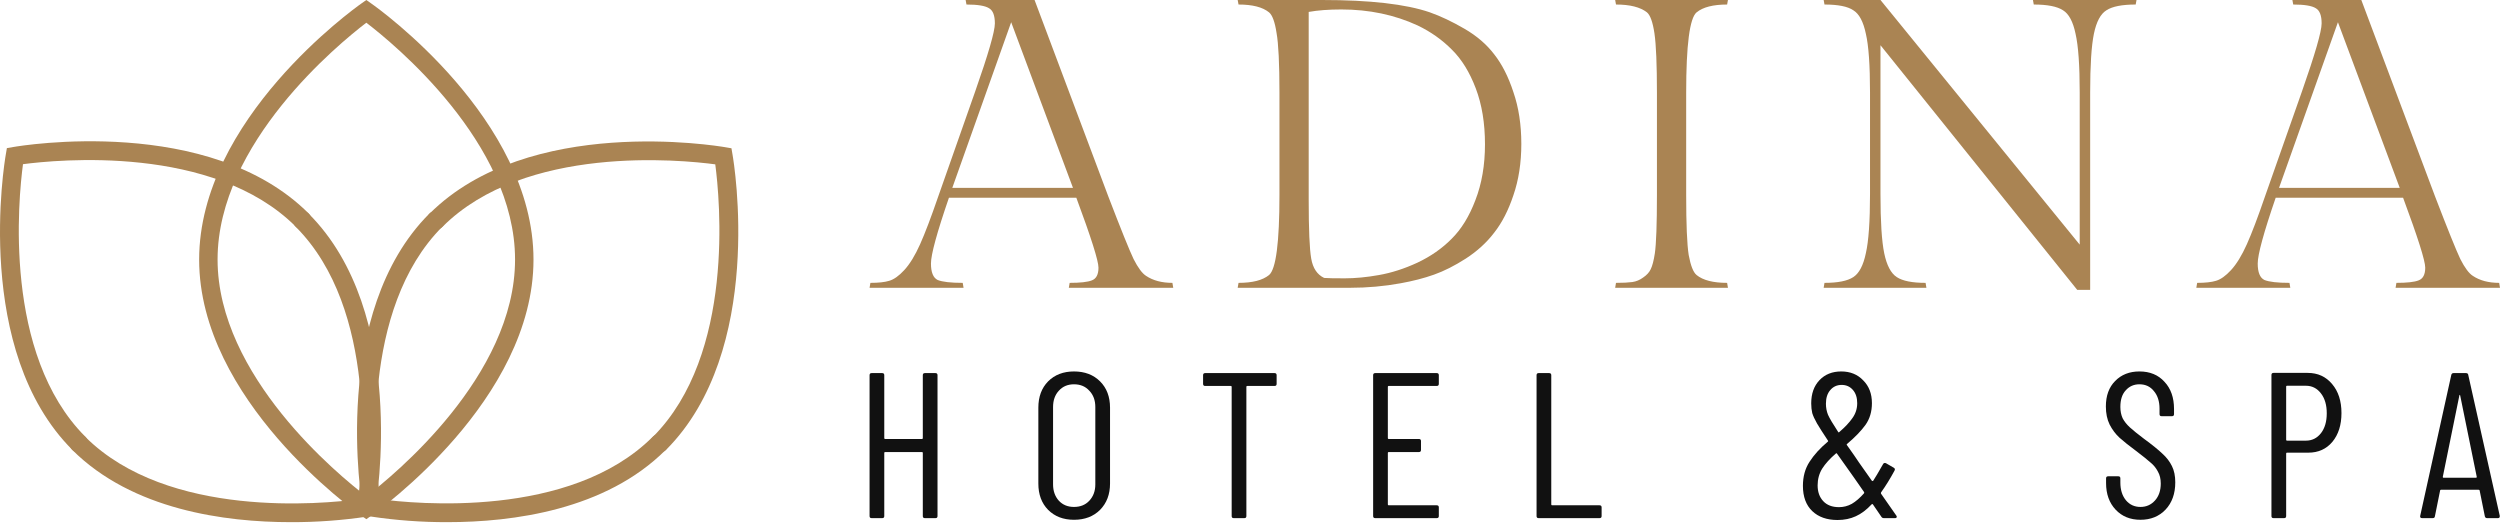
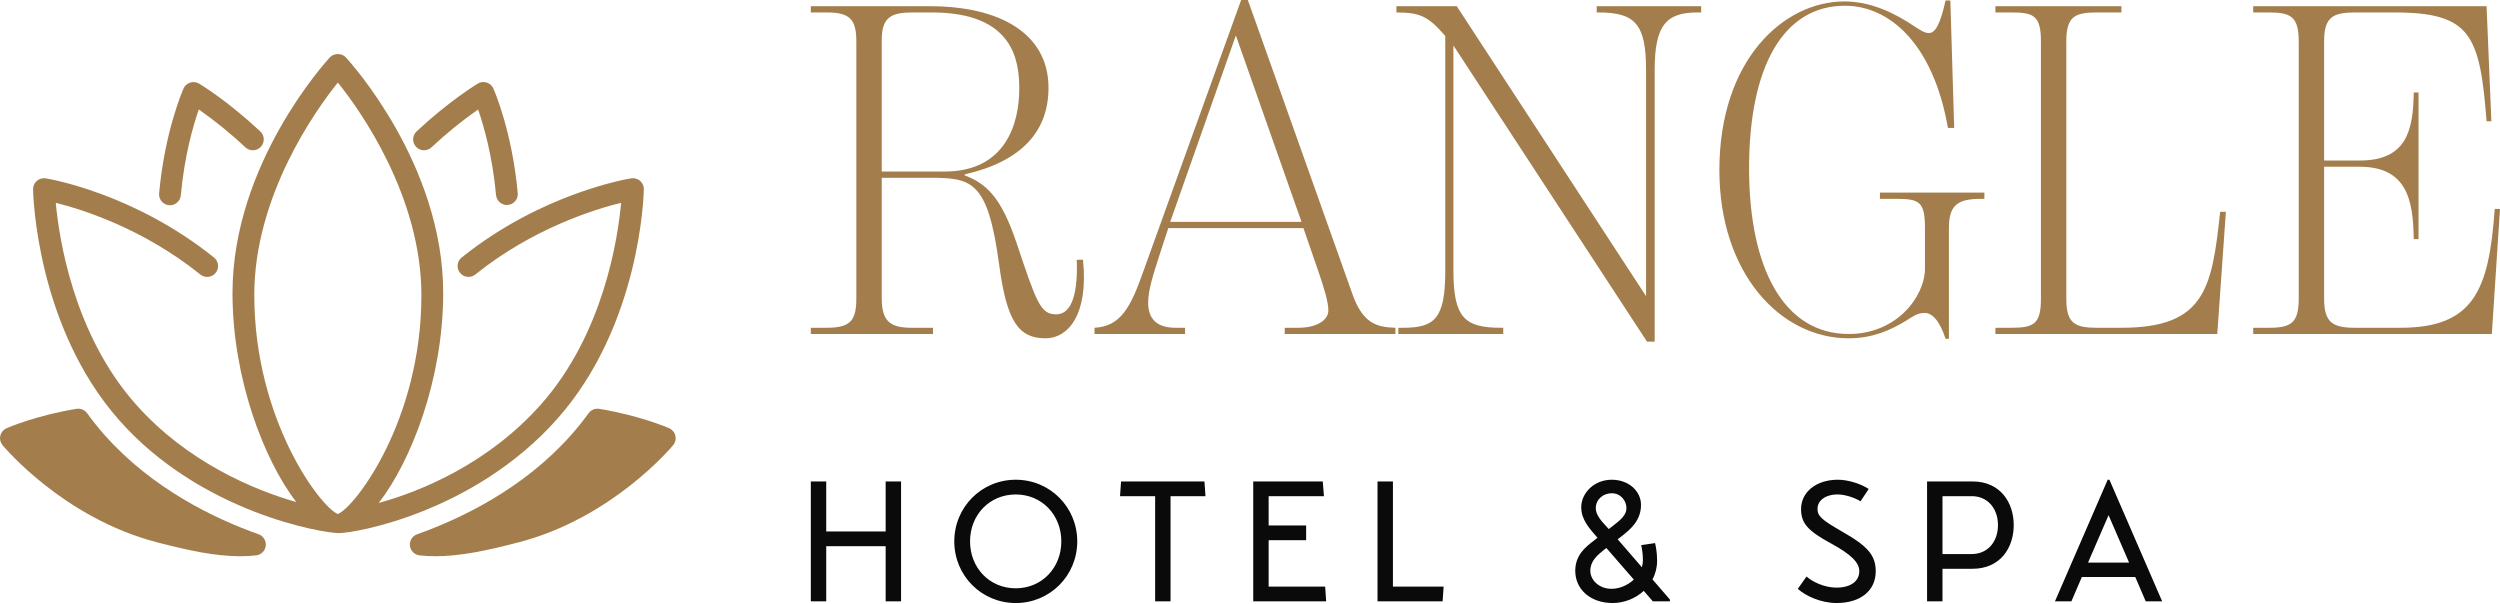
- <svg xmlns="http://www.w3.org/2000/svg" width="138" height="29" viewBox="0 0 138 29" fill="none">
-   <path d="M50.939 20.71C50.939 20.634 50.977 20.595 51.054 20.595H51.637C51.713 20.595 51.751 20.634 51.751 20.71V28.487C51.751 28.563 51.713 28.601 51.637 28.601H51.054C50.977 28.601 50.939 28.563 50.939 28.487V24.998C50.939 24.968 50.924 24.953 50.893 24.953H48.858C48.827 24.953 48.812 24.968 48.812 24.998V28.487C48.812 28.563 48.774 28.601 48.698 28.601H48.114C48.038 28.601 48 28.563 48 28.487V20.71C48 20.634 48.038 20.595 48.114 20.595H48.698C48.774 20.595 48.812 20.634 48.812 20.71V24.186C48.812 24.217 48.827 24.232 48.858 24.232H50.893C50.924 24.232 50.939 24.217 50.939 24.186V20.71Z" fill="#111111" />
-   <path d="M59.284 28.692C58.697 28.692 58.221 28.509 57.855 28.143C57.496 27.777 57.317 27.293 57.317 26.691V22.505C57.317 21.903 57.496 21.419 57.855 21.053C58.221 20.687 58.697 20.504 59.284 20.504C59.879 20.504 60.359 20.687 60.725 21.053C61.091 21.419 61.274 21.903 61.274 22.505V26.691C61.274 27.286 61.091 27.77 60.725 28.143C60.359 28.509 59.879 28.692 59.284 28.692ZM59.284 27.983C59.635 27.983 59.917 27.869 60.13 27.64C60.352 27.404 60.462 27.103 60.462 26.737V22.471C60.462 22.097 60.352 21.796 60.13 21.567C59.917 21.331 59.635 21.213 59.284 21.213C58.941 21.213 58.663 21.331 58.449 21.567C58.236 21.796 58.129 22.097 58.129 22.471V26.737C58.129 27.103 58.236 27.404 58.449 27.64C58.663 27.869 58.941 27.983 59.284 27.983Z" fill="#111111" />
-   <path d="M70.355 20.595C70.432 20.595 70.47 20.634 70.47 20.71V21.19C70.47 21.266 70.432 21.305 70.355 21.305H68.846C68.815 21.305 68.8 21.32 68.8 21.35V28.487C68.8 28.563 68.762 28.601 68.686 28.601H68.102C68.026 28.601 67.988 28.563 67.988 28.487V21.35C67.988 21.32 67.973 21.305 67.942 21.305H66.524C66.448 21.305 66.41 21.266 66.41 21.19V20.71C66.41 20.634 66.448 20.595 66.524 20.595H70.355Z" fill="#111111" />
-   <path d="M79.423 21.19C79.423 21.266 79.385 21.305 79.308 21.305H76.655C76.625 21.305 76.609 21.32 76.609 21.35V24.186C76.609 24.217 76.625 24.232 76.655 24.232H78.325C78.401 24.232 78.439 24.27 78.439 24.347V24.838C78.439 24.915 78.401 24.953 78.325 24.953H76.655C76.625 24.953 76.609 24.968 76.609 24.998V27.846C76.609 27.877 76.625 27.892 76.655 27.892H79.308C79.385 27.892 79.423 27.93 79.423 28.006V28.487C79.423 28.563 79.385 28.601 79.308 28.601H75.912C75.836 28.601 75.797 28.563 75.797 28.487V20.71C75.797 20.634 75.836 20.595 75.912 20.595H79.308C79.385 20.595 79.423 20.634 79.423 20.71V21.19Z" fill="#111111" />
-   <path d="M84.932 28.601C84.856 28.601 84.818 28.563 84.818 28.487V20.71C84.818 20.634 84.856 20.595 84.932 20.595H85.515C85.591 20.595 85.63 20.634 85.63 20.71V27.846C85.63 27.877 85.645 27.892 85.675 27.892H88.294C88.371 27.892 88.409 27.93 88.409 28.006V28.487C88.409 28.563 88.371 28.601 88.294 28.601H84.932Z" fill="#111111" />
-   <path d="M104.679 28.464C104.694 28.479 104.702 28.502 104.702 28.532C104.702 28.548 104.694 28.563 104.679 28.578C104.664 28.593 104.641 28.601 104.611 28.601H103.993C103.932 28.601 103.886 28.578 103.856 28.532L103.387 27.846C103.379 27.831 103.368 27.823 103.353 27.823C103.337 27.823 103.326 27.827 103.318 27.835C103.036 28.14 102.743 28.361 102.438 28.498C102.14 28.635 101.805 28.704 101.431 28.704C100.844 28.704 100.379 28.54 100.036 28.212C99.693 27.884 99.521 27.419 99.521 26.817C99.521 26.306 99.643 25.864 99.887 25.49C100.131 25.109 100.467 24.739 100.894 24.381C100.917 24.373 100.92 24.354 100.905 24.324C100.631 23.912 100.429 23.596 100.299 23.375C100.169 23.146 100.082 22.955 100.036 22.803C99.998 22.642 99.979 22.463 99.979 22.265C99.979 21.731 100.131 21.305 100.436 20.984C100.741 20.664 101.142 20.504 101.637 20.504C102.133 20.504 102.537 20.668 102.849 20.996C103.17 21.316 103.33 21.735 103.33 22.254C103.33 22.719 103.212 23.119 102.975 23.454C102.739 23.782 102.4 24.133 101.957 24.507C101.934 24.514 101.931 24.533 101.946 24.564C102.251 24.991 102.476 25.315 102.621 25.536L103.33 26.542C103.337 26.55 103.349 26.554 103.364 26.554C103.379 26.554 103.391 26.55 103.398 26.542C103.505 26.382 103.688 26.073 103.947 25.616C103.963 25.585 103.985 25.567 104.016 25.559C104.046 25.551 104.077 25.555 104.107 25.57L104.542 25.822C104.603 25.86 104.614 25.913 104.576 25.982C104.332 26.432 104.085 26.832 103.833 27.183C103.825 27.206 103.825 27.229 103.833 27.252L104.679 28.464ZM101.66 21.247C101.401 21.247 101.191 21.343 101.031 21.533C100.871 21.716 100.791 21.968 100.791 22.288C100.791 22.502 100.829 22.703 100.905 22.894C100.989 23.085 101.176 23.401 101.466 23.843C101.481 23.874 101.5 23.878 101.523 23.855C101.843 23.58 102.087 23.321 102.255 23.077C102.43 22.833 102.518 22.559 102.518 22.254C102.518 21.949 102.438 21.705 102.278 21.522C102.117 21.339 101.912 21.247 101.66 21.247ZM101.511 27.995C101.763 27.995 101.999 27.934 102.22 27.812C102.441 27.682 102.666 27.488 102.895 27.229C102.91 27.206 102.91 27.183 102.895 27.16L102.346 26.371L101.397 25.033C101.382 25.01 101.363 25.01 101.34 25.033C101.012 25.315 100.76 25.593 100.585 25.868C100.417 26.142 100.333 26.451 100.333 26.794C100.333 27.152 100.436 27.442 100.642 27.663C100.848 27.884 101.138 27.995 101.511 27.995Z" fill="#111111" />
-   <path d="M118.154 28.692C117.589 28.692 117.132 28.506 116.781 28.132C116.431 27.759 116.255 27.27 116.255 26.668V26.405C116.255 26.329 116.293 26.291 116.37 26.291H116.93C117.006 26.291 117.044 26.329 117.044 26.405V26.634C117.044 27.038 117.147 27.366 117.353 27.617C117.559 27.861 117.826 27.983 118.154 27.983C118.474 27.983 118.741 27.865 118.954 27.629C119.168 27.392 119.274 27.08 119.274 26.691C119.274 26.432 119.221 26.211 119.114 26.028C119.015 25.837 118.882 25.673 118.714 25.536C118.554 25.391 118.283 25.174 117.902 24.884C117.521 24.602 117.22 24.362 116.999 24.164C116.777 23.958 116.594 23.714 116.45 23.432C116.312 23.15 116.244 22.818 116.244 22.437C116.244 21.842 116.415 21.373 116.758 21.03C117.101 20.679 117.547 20.504 118.096 20.504C118.676 20.504 119.137 20.695 119.48 21.076C119.831 21.449 120.006 21.949 120.006 22.574V22.86C120.006 22.936 119.968 22.974 119.892 22.974H119.32C119.244 22.974 119.206 22.936 119.206 22.86V22.562C119.206 22.158 119.103 21.834 118.897 21.59C118.699 21.339 118.432 21.213 118.096 21.213C117.791 21.213 117.54 21.323 117.342 21.545C117.143 21.758 117.044 22.063 117.044 22.46C117.044 22.696 117.086 22.906 117.17 23.089C117.262 23.264 117.395 23.432 117.57 23.592C117.746 23.752 118.005 23.962 118.348 24.221C118.806 24.556 119.145 24.831 119.366 25.044C119.595 25.25 119.77 25.479 119.892 25.73C120.014 25.974 120.075 26.272 120.075 26.622C120.075 27.248 119.896 27.751 119.537 28.132C119.179 28.506 118.718 28.692 118.154 28.692Z" fill="#111111" />
-   <path d="M127.385 20.584C127.942 20.584 128.391 20.79 128.734 21.201C129.078 21.606 129.249 22.139 129.249 22.803C129.249 23.458 129.081 23.988 128.746 24.392C128.41 24.789 127.968 24.987 127.419 24.987H126.241C126.211 24.987 126.196 25.002 126.196 25.033V28.487C126.196 28.563 126.157 28.601 126.081 28.601H125.498C125.422 28.601 125.384 28.563 125.384 28.487V20.698C125.384 20.622 125.422 20.584 125.498 20.584H127.385ZM127.282 24.324C127.625 24.324 127.903 24.186 128.117 23.912C128.33 23.637 128.437 23.271 128.437 22.814C128.437 22.357 128.33 21.991 128.117 21.716C127.903 21.434 127.625 21.293 127.282 21.293H126.241C126.211 21.293 126.196 21.308 126.196 21.339V24.278C126.196 24.308 126.211 24.324 126.241 24.324H127.282Z" fill="#111111" />
-   <path d="M137.289 28.601C137.221 28.601 137.179 28.567 137.163 28.498L136.877 27.08C136.877 27.065 136.87 27.053 136.855 27.046C136.847 27.038 136.836 27.034 136.82 27.034H134.75C134.735 27.034 134.72 27.038 134.705 27.046C134.697 27.053 134.693 27.065 134.693 27.08L134.407 28.498C134.4 28.567 134.358 28.601 134.281 28.601H133.698C133.66 28.601 133.63 28.59 133.607 28.567C133.591 28.544 133.588 28.513 133.595 28.475L135.311 20.698C135.326 20.63 135.368 20.595 135.436 20.595H136.123C136.199 20.595 136.241 20.63 136.248 20.698L137.987 28.475V28.498C137.987 28.567 137.953 28.601 137.884 28.601H137.289ZM134.842 26.325C134.842 26.356 134.853 26.371 134.876 26.371H136.683C136.706 26.371 136.717 26.356 136.717 26.325L135.802 21.831C135.795 21.808 135.787 21.796 135.78 21.796C135.772 21.796 135.764 21.808 135.757 21.831L134.842 26.325Z" fill="#111111" />
-   <path d="M59.045 15.614C59.629 15.614 60.036 15.569 60.267 15.478C60.513 15.387 60.636 15.153 60.636 14.774C60.636 14.396 60.228 13.11 59.414 10.916H52.381C51.72 12.838 51.389 14.048 51.389 14.547C51.389 15.032 51.513 15.334 51.758 15.455C52.02 15.561 52.481 15.614 53.142 15.614L53.188 15.886H48L48.046 15.614C48.492 15.614 48.838 15.576 49.084 15.501C49.345 15.425 49.622 15.228 49.914 14.911C50.221 14.578 50.513 14.101 50.79 13.481C51.067 12.861 51.397 11.991 51.782 10.871L53.834 5.038C54.556 2.981 54.917 1.732 54.917 1.294C54.917 0.855 54.81 0.575 54.595 0.454C54.379 0.318 53.964 0.25 53.349 0.25L53.303 0H57.108L61.189 10.871C61.881 12.671 62.342 13.814 62.573 14.298C62.819 14.782 63.049 15.092 63.264 15.228C63.649 15.486 64.133 15.614 64.717 15.614L64.763 15.886H58.999L59.045 15.614ZM55.817 1.226L52.566 10.372H59.229L55.817 1.226Z" fill="#AA8453" />
-   <path d="M72.978 0C75.622 0 77.605 0.227 78.927 0.681C79.526 0.893 80.164 1.195 80.841 1.589C81.517 1.982 82.063 2.451 82.478 2.996C82.908 3.54 83.262 4.236 83.539 5.084C83.831 5.931 83.977 6.884 83.977 7.943C83.977 8.987 83.831 9.933 83.539 10.78C83.262 11.612 82.908 12.301 82.478 12.845C82.063 13.39 81.54 13.867 80.91 14.275C80.295 14.669 79.711 14.964 79.158 15.16C78.604 15.357 77.989 15.516 77.313 15.637C76.406 15.803 75.476 15.886 74.523 15.886H68.32L68.367 15.614C69.135 15.614 69.696 15.47 70.05 15.183C70.434 14.865 70.626 13.39 70.626 10.757V5.129C70.626 3.51 70.572 2.406 70.465 1.816C70.373 1.21 70.234 0.832 70.05 0.681C69.696 0.393 69.135 0.25 68.367 0.25L68.32 0H72.978ZM73.093 15.342C73.278 15.357 73.654 15.364 74.223 15.364C74.807 15.364 75.438 15.304 76.114 15.183C76.806 15.062 77.513 14.835 78.235 14.502C78.973 14.154 79.603 13.715 80.126 13.186C80.664 12.656 81.102 11.945 81.44 11.053C81.794 10.145 81.971 9.116 81.971 7.966C81.971 6.801 81.802 5.772 81.463 4.879C81.125 3.987 80.687 3.276 80.149 2.746C79.611 2.201 78.981 1.755 78.258 1.407C76.982 0.817 75.576 0.522 74.039 0.522C73.347 0.522 72.748 0.567 72.24 0.658V11.03C72.24 12.664 72.286 13.746 72.379 14.275C72.471 14.805 72.709 15.16 73.093 15.342Z" fill="#AA8453" />
-   <path d="M93.077 5.129V10.757C93.077 12.376 93.123 13.481 93.215 14.071C93.323 14.661 93.469 15.032 93.653 15.183C94.007 15.47 94.568 15.614 95.337 15.614L95.383 15.886H89.157L89.203 15.614C89.588 15.614 89.887 15.599 90.103 15.569C90.318 15.539 90.518 15.455 90.702 15.319C90.902 15.183 91.04 15.032 91.117 14.865C91.209 14.684 91.286 14.389 91.348 13.98C91.424 13.451 91.463 12.376 91.463 10.757V5.129C91.463 3.556 91.417 2.459 91.325 1.838C91.232 1.218 91.094 0.832 90.91 0.681C90.541 0.393 89.972 0.25 89.203 0.25L89.157 0H95.383L95.337 0.25C94.568 0.25 94.007 0.393 93.653 0.681C93.269 0.999 93.077 2.481 93.077 5.129Z" fill="#AA8453" />
-   <path d="M115.377 5.106V16H114.662L103.802 2.496V10.712C103.802 12.225 103.871 13.314 104.009 13.98C104.148 14.646 104.378 15.085 104.701 15.296C105.024 15.508 105.554 15.614 106.292 15.614L106.338 15.886H100.666L100.712 15.614C101.45 15.614 101.98 15.508 102.303 15.296C102.626 15.085 102.856 14.646 102.995 13.98C103.148 13.314 103.225 12.225 103.225 10.712V5.106C103.225 3.593 103.148 2.512 102.995 1.861C102.856 1.195 102.626 0.764 102.303 0.567C101.995 0.356 101.465 0.25 100.712 0.25L100.666 0H103.802L114.8 13.504V5.106C114.8 3.609 114.723 2.527 114.57 1.861C114.431 1.195 114.201 0.764 113.878 0.567C113.555 0.356 113.017 0.25 112.264 0.25L112.218 0H117.936L117.89 0.25C117.137 0.25 116.599 0.356 116.276 0.567C115.953 0.764 115.723 1.195 115.584 1.861C115.446 2.527 115.377 3.609 115.377 5.106Z" fill="#AA8453" />
-   <path d="M132.282 15.614C132.866 15.614 133.273 15.569 133.504 15.478C133.75 15.387 133.873 15.153 133.873 14.774C133.873 14.396 133.465 13.11 132.651 10.916H125.618C124.957 12.838 124.626 14.048 124.626 14.547C124.626 15.032 124.749 15.334 124.995 15.455C125.257 15.561 125.718 15.614 126.379 15.614L126.425 15.886H121.237L121.283 15.614C121.729 15.614 122.075 15.576 122.321 15.501C122.582 15.425 122.859 15.228 123.151 14.911C123.458 14.578 123.75 14.101 124.027 13.481C124.304 12.861 124.634 11.991 125.018 10.871L127.071 5.038C127.793 2.981 128.154 1.732 128.154 1.294C128.154 0.855 128.047 0.575 127.831 0.454C127.616 0.318 127.201 0.25 126.586 0.25L126.54 0H130.345L134.426 10.871C135.118 12.671 135.579 13.814 135.809 14.298C136.055 14.782 136.286 15.092 136.501 15.228C136.886 15.486 137.37 15.614 137.954 15.614L138 15.886H132.236L132.282 15.614ZM129.054 1.226L125.802 10.372H132.466L129.054 1.226Z" fill="#AA8453" />
-   <path d="M4.352 24.983C4.285 24.983 4.219 24.97 4.158 24.944C4.097 24.918 4.041 24.88 3.994 24.833C-1.491 19.351 0.243 8.969 0.32 8.529L0.38 8.176L0.734 8.115C1.174 8.038 11.562 6.314 17.043 11.787C17.138 11.883 17.192 12.012 17.192 12.147C17.192 12.282 17.138 12.411 17.043 12.507C16.947 12.602 16.818 12.656 16.683 12.656C16.548 12.656 16.418 12.602 16.323 12.507C11.76 7.956 3.136 8.818 1.269 9.063C1.019 10.93 0.152 19.549 4.714 24.109C4.81 24.204 4.863 24.334 4.863 24.468C4.863 24.603 4.81 24.733 4.714 24.828C4.668 24.878 4.612 24.917 4.549 24.944C4.487 24.97 4.42 24.984 4.352 24.983Z" fill="#AA8453" />
-   <path d="M16.047 28.823C12.429 28.823 7.31 28.146 3.99 24.836C3.895 24.741 3.841 24.611 3.841 24.476C3.841 24.341 3.895 24.212 3.99 24.116C4.086 24.021 4.215 23.968 4.35 23.968C4.485 23.968 4.615 24.021 4.71 24.116C9.273 28.668 17.897 27.81 19.764 27.56C20.014 25.694 20.881 17.07 16.319 12.515C16.224 12.419 16.17 12.29 16.17 12.155C16.17 12.02 16.224 11.891 16.319 11.795C16.414 11.7 16.544 11.646 16.679 11.646C16.814 11.646 16.943 11.7 17.039 11.795C22.52 17.277 20.791 27.659 20.713 28.099L20.652 28.452L20.299 28.512C18.892 28.724 17.47 28.828 16.047 28.823Z" fill="#AA8453" />
-   <path d="M36.396 24.984C36.262 24.983 36.134 24.93 36.038 24.837C35.943 24.742 35.889 24.612 35.889 24.477C35.889 24.342 35.943 24.213 36.038 24.117C40.592 19.558 39.729 10.938 39.483 9.072C37.616 8.822 28.988 7.96 24.43 12.516C24.334 12.611 24.204 12.665 24.069 12.665C23.934 12.665 23.805 12.611 23.709 12.516C23.614 12.42 23.561 12.291 23.561 12.156C23.561 12.021 23.614 11.892 23.709 11.796C29.194 6.323 39.583 8.051 40.023 8.124L40.376 8.185L40.436 8.538C40.514 8.978 42.239 19.355 36.762 24.837C36.663 24.931 36.532 24.983 36.396 24.984Z" fill="#AA8453" />
-   <path d="M24.697 28.823C23.272 28.827 21.849 28.722 20.441 28.508L20.087 28.448L20.027 28.094C19.949 27.655 18.22 17.273 23.701 11.791C23.797 11.696 23.926 11.642 24.061 11.642C24.196 11.642 24.325 11.696 24.421 11.791C24.516 11.886 24.57 12.016 24.57 12.151C24.57 12.286 24.516 12.415 24.421 12.511C19.859 17.07 20.726 25.689 20.976 27.556C22.843 27.806 31.471 28.668 36.029 24.112C36.125 24.017 36.255 23.963 36.39 23.963C36.525 23.963 36.654 24.017 36.75 24.112C36.845 24.208 36.898 24.337 36.898 24.472C36.898 24.607 36.845 24.736 36.75 24.832C33.434 28.15 28.315 28.823 24.697 28.823Z" fill="#AA8453" />
-   <path d="M20.221 28.659L19.928 28.453C19.561 28.194 10.993 22.074 10.993 14.33C10.993 6.585 19.565 0.465 19.928 0.207L20.221 0L20.514 0.207C20.881 0.465 29.449 6.577 29.449 14.33C29.449 22.074 20.876 28.194 20.514 28.453L20.221 28.659ZM20.221 1.254C18.724 2.396 12.01 7.887 12.01 14.325C12.01 20.764 18.724 26.255 20.221 27.397C21.717 26.255 28.431 20.764 28.431 14.325C28.431 7.887 21.721 2.4 20.221 1.254Z" fill="#AA8453" />
+ <svg xmlns="http://www.w3.org/2000/svg" width="429" height="103.48" viewBox="0 0 370 89.249" class="css-1j8o68f" fill="#a37e4c">
+   <path d="M25.01 30.371a1.613 1.613 0 0 0 1.751-1.461c.531-5.871 1.843-10.365 2.66-12.706a62.36 62.36 0 0 1 6.9 5.604 1.613 1.613 0 0 0 2.204-2.356c-4.857-4.544-8.893-6.979-9.063-7.08a1.614 1.614 0 0 0-2.304.732c-.113.256-2.783 6.377-3.61 15.517a1.614 1.614 0 0 0 1.461 1.75z" />
+   <path d="M82.513 61.951c12.271-13.863 12.76-33.123 12.775-33.936a1.613 1.613 0 0 0-1.867-1.622c-.536.085-13.23 2.195-25.076 11.706a1.613 1.613 0 1 0 2.02 2.515c8.477-6.806 17.615-9.63 21.562-10.603-.475 5.23-2.588 19.36-11.829 29.801-7.752 8.756-17.71 12.884-24.045 14.624 4.837-6.229 9.54-18.376 9.54-31.066 0-19.069-13.82-34.24-14.407-34.876-.61-.66-1.758-.66-2.369 0-.59.637-14.409 15.808-14.409 34.877 0 12.596 4.634 24.663 9.433 30.932-6.355-1.816-16.208-5.96-23.76-14.49C10.862 49.398 8.736 35.257 8.254 30.019c3.91.973 12.902 3.79 21.381 10.597a1.613 1.613 0 1 0 2.02-2.515C19.81 28.592 7.289 26.48 6.762 26.395a1.615 1.615 0 0 0-1.87 1.621c.015.813.503 20.341 12.774 34.205 12.092 13.66 30.09 16.68 32.489 16.68s20.061-3.058 32.358-16.95zm-44.879-18.31c0-14.62 9.065-27.327 12.367-31.42 3.304 4.088 12.365 16.842 12.365 31.487 0 18.472-9.77 31.294-12.362 32.37h-.013c-2.594-1.076-12.357-13.973-12.357-32.438z" />
+   <path d="M63.858 21.807a62.487 62.487 0 0 1 6.9-5.603c.815 2.342 2.128 6.835 2.66 12.705a1.613 1.613 0 0 0 3.212-.29c-.827-9.14-3.495-15.26-3.61-15.517a1.613 1.613 0 0 0-2.304-.733c-.17.102-4.205 2.537-9.062 7.08a1.613 1.613 0 0 0-.075 2.28 1.61 1.61 0 0 0 2.28.078zM38.27 79.072c-6.515-2.315-15.76-6.747-22.808-14.708a44.21 44.21 0 0 1-2.58-3.218 1.62 1.62 0 0 0-1.565-.64C5.28 61.502 1.138 63.3.965 63.375a1.613 1.613 0 0 0-.591 2.508c.364.438 9.081 10.773 22.792 14.36 4.774 1.248 8.71 2.08 12.4 2.08.816 0 1.607-.044 2.35-.129a1.613 1.613 0 0 0 .354-3.122zm61.688-14.59a1.612 1.612 0 0 0-.922-1.106c-.174-.075-4.316-1.873-10.352-2.869a1.624 1.624 0 0 0-1.564.64 44.21 44.21 0 0 1-2.58 3.218c-7.05 7.96-16.295 12.392-22.809 14.708a1.613 1.613 0 0 0 .356 3.121c.743.085 1.534.13 2.35.13 3.69 0 7.626-.832 12.4-2.081 13.71-3.587 22.428-13.92 22.793-14.36.322-.389.444-.907.328-1.4z" />
+   <path d="M155.177 12.978c0 6.525-4.042 10.922-12.41 12.837v.142c3.19 1.205 5.39 3.191 7.659 9.929 2.978 8.865 3.546 10.638 5.886 10.638 1.844 0 3.263-1.986 3.05-8.085h.922c.85 8.227-2.27 11.631-5.532 11.631-3.972 0-5.745-2.411-6.88-10.922-1.702-12.624-4.113-12.837-10.567-12.837h-6.808v17.802c0 3.333 1.134 4.397 4.397 4.397h3.191v.922H120v-.922h2.34c3.547 0 4.398-1.064 4.398-4.397V6.099c0-3.334-1.064-4.256-4.397-4.256H120V.921h17.659c10.425 0 17.517 4.114 17.517 12.057zm-24.68 12.411h9.29c9.15 0 11.064-7.234 11.064-12.27 0-4.113-.85-11.276-12.908-11.276h-2.836c-3.263 0-4.61.71-4.61 4.114v19.432zm62.411 8.37h-20l-1.206 3.687c-.993 3.12-1.773 5.39-1.773 7.376 0 2.553 1.49 3.688 4.043 3.688h1.418v.922h-13.404v-.922c3.83-.213 5.32-2.908 7.234-8.369L183.688 0h.993l15.461 43.476c1.49 4.255 3.475 4.964 6.383 5.035v.922h-16.383v-.922h1.986c2.766 0 4.468-1.135 4.468-2.553 0-1.277-.638-3.404-1.631-6.241zm-.284-.923-9.716-27.588-9.716 27.588h19.432zm22.483-26.099V40.07c0 7.022 1.702 8.44 7.092 8.44h.283v.922h-15.531v-.922h.709c4.68 0 6.24-1.348 6.24-8.44V5.32c-2.481-2.837-3.616-3.476-7.233-3.476V.921h8.936l28.014 42.908V10.354c0-6.809-1.631-8.51-7.021-8.51h-.284V.92h15.461v.922h-.567c-4.681 0-6.312 1.986-6.312 8.511v40.213h-1.135zm58.51 42.695c7.092 0 11.277-5.532 11.277-9.716v-5.958c0-3.83-.78-4.326-4.114-4.326h-2.553v-.922h15.461v.922h-.496c-3.405 0-4.752.851-4.752 4.326v16.383h-.497c-.922-2.837-2.056-3.83-3.12-3.83-.993 0-1.702.497-2.695 1.135-2.412 1.49-5.107 2.624-8.51 2.624-10.214 0-19.15-9.716-19.15-24.893 0-16.312 9.504-24.965 18.51-24.965 3.973 0 7.519 1.773 10.356 3.688.78.497 1.489.993 2.127.993.993 0 1.702-1.348 2.482-4.823h.71l.567 18.866h-.922C286.099 6.382 279.575.85 273.05.85c-9.078 0-14.185 8.937-14.185 24.043 0 14.894 5.178 24.539 14.752 24.539zm21.702-.922h2.34c3.263 0 4.398-.496 4.398-4.255V6.099c0-3.83-1.135-4.256-4.397-4.256h-2.34V.921h18.652v.922h-3.546c-3.263 0-4.61.497-4.61 4.256v38.156c0 3.688 1.347 4.255 4.61 4.255h3.546c12.411 0 13.404-5.887 14.61-17.163h.85l-1.276 18.085H295.32v-.922zm38.156 0h2.34c3.263 0 4.398-.71 4.398-4.326V6.17c0-3.688-1.135-4.327-4.397-4.327h-2.34V.921h34.538l.71 17.022h-.71c-.993-12.695-2.27-16.1-13.617-16.1h-5.815c-3.263 0-4.61.639-4.61 4.256v17.66h5.248c6.88 0 7.943-4.327 8.014-10.072h.71V35.39h-.71c-.07-5.886-1.064-10.709-8.014-10.709h-5.248v19.575c0 3.546 1.347 4.255 4.61 4.255h6.666c10.851 0 13.121-5.532 13.972-17.589h.78l-1.205 18.511h-35.32v-.922z" fill="#a37e4c" />
+   <path d="M131.076 71.254h2.281v17.741h-2.28v-8.16h-8.796v8.16h-2.28V71.254h2.28v7.4h8.795v-7.4zm19.258 17.995c-5.07 0-9.1-4.055-9.1-9.124s4.03-9.125 9.1-9.125 9.099 4.055 9.099 9.125-4.03 9.124-9.1 9.124zm0-2.18c3.852 0 6.742-3.016 6.742-6.944s-2.89-6.945-6.742-6.945c-3.878 0-6.767 3.016-6.767 6.945s2.889 6.944 6.767 6.944zm28.077-13.636h-5.17v15.562h-2.281V73.433h-5.196l.152-2.18h12.343zm17.712 13.383.152 2.18h-10.797V71.253h10.29l.177 2.18h-8.186v4.333h5.55v2.18h-5.55v6.869h8.364zm10.031 0h7.503l-.152 2.18h-9.632V71.253h2.281v15.562zm38.414-1.065 2.585 2.99v.254h-2.534l-1.344-1.546a6.868 6.868 0 0 1-4.587 1.8c-3.371 0-5.55-2.078-5.55-4.765 0-2.307 1.47-3.498 2.812-4.512l.482-.38c-1.217-1.394-2.408-2.686-2.408-4.511 0-2.13 1.926-4.08 4.512-4.08 2.534 0 4.334 1.697 4.334 3.725 0 2.332-1.597 3.624-2.738 4.537l-.71.557 3.575 4.132c.1-.355.152-.71.152-1.065 0-.887-.127-1.698-.254-2.205l2.053-.304c.101.405.304 1.343.304 2.636a5.765 5.765 0 0 1-.684 2.737zm-6.514-7.502.05.05.584-.456c1.166-.887 2.027-1.622 2.027-2.635 0-1.065-.81-2.206-2.18-2.206-1.216 0-2.356.862-2.356 2.206 0 1.241 1.267 2.331 1.875 3.041zm.456 8.896c1.166 0 2.408-.532 3.295-1.368l-4.055-4.664-.253.177c-1.141.913-2.13 1.75-2.13 3.194 0 1.318 1.242 2.661 3.143 2.661zm27.566 0c1.115 1.04 3.422 2.104 5.728 2.104 3.548 0 5.804-1.825 5.804-4.689 0-2.332-1.115-3.7-4.968-5.88-2.94-1.698-3.65-2.256-3.65-3.371 0-1.191 1.116-2.13 2.992-2.13 1.09 0 2.534.482 3.37 1.015l1.217-1.825c-1.191-.786-3.067-1.369-4.562-1.369-3.27 0-5.45 1.876-5.45 4.334 0 2.18 1.09 3.27 4.436 5.095 2.965 1.622 4.182 2.813 4.182 4.106 0 1.52-1.318 2.433-3.37 2.433-1.775 0-3.55-.837-4.436-1.648zm25.847-15.891c4.157 0 6.109 3.142 6.109 6.463s-1.952 6.463-6.109 6.463h-4.435v4.815h-2.281V71.254h6.716zM291.822 82c2.332 0 3.878-1.8 3.878-4.283s-1.546-4.284-3.878-4.284h-4.334V82h4.334zm25.746 6.995-1.546-3.599h-7.908l-1.546 3.6h-2.433L311.94 71h.254L320 88.995h-2.433zm-8.542-5.728h6.083l-3.041-7.02z" fill="#0a0a0a" />
</svg>
